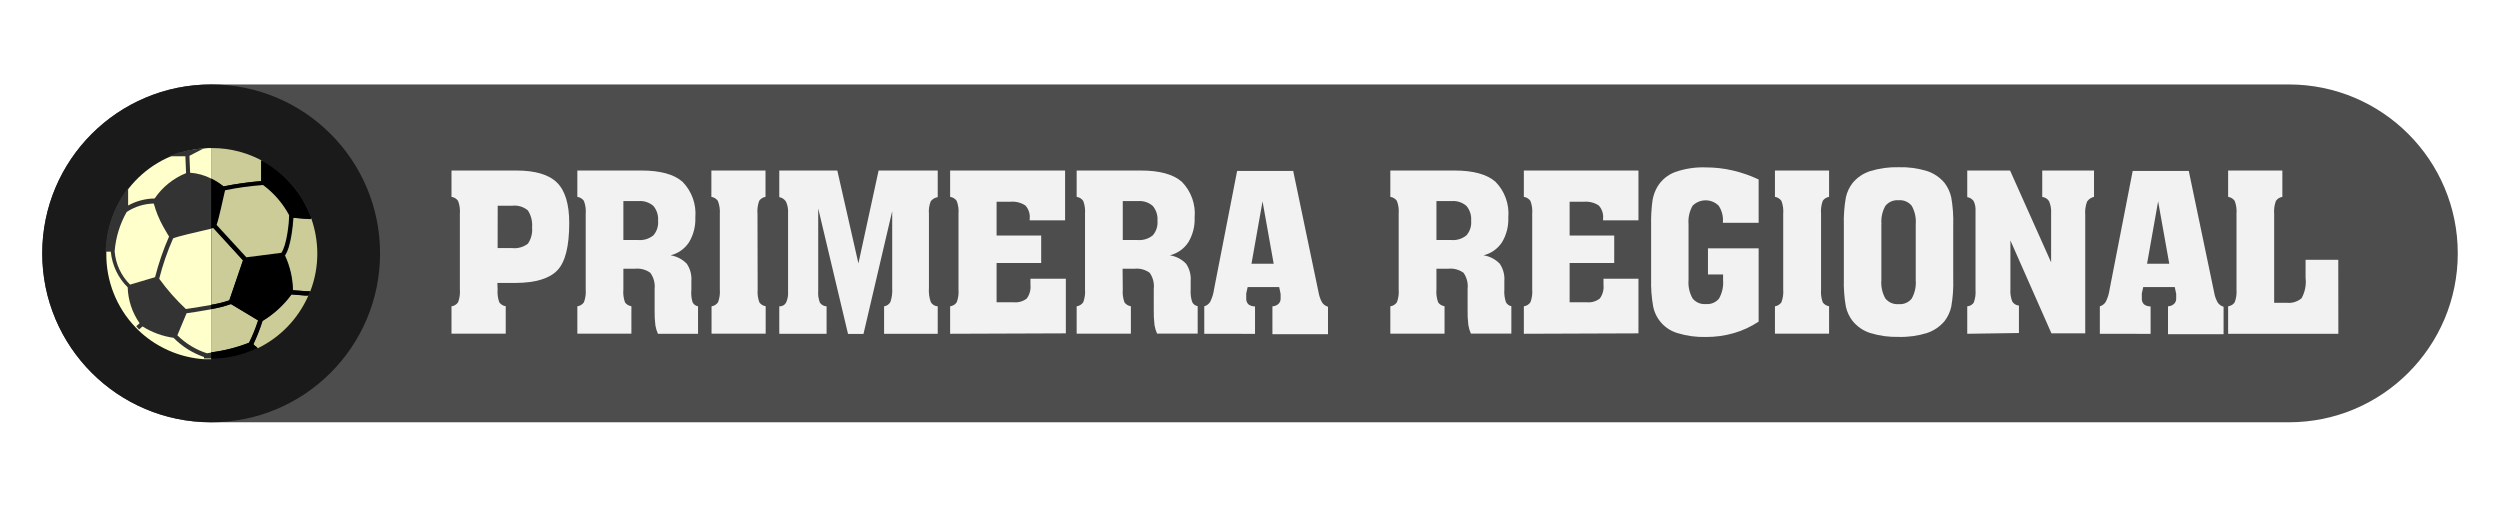
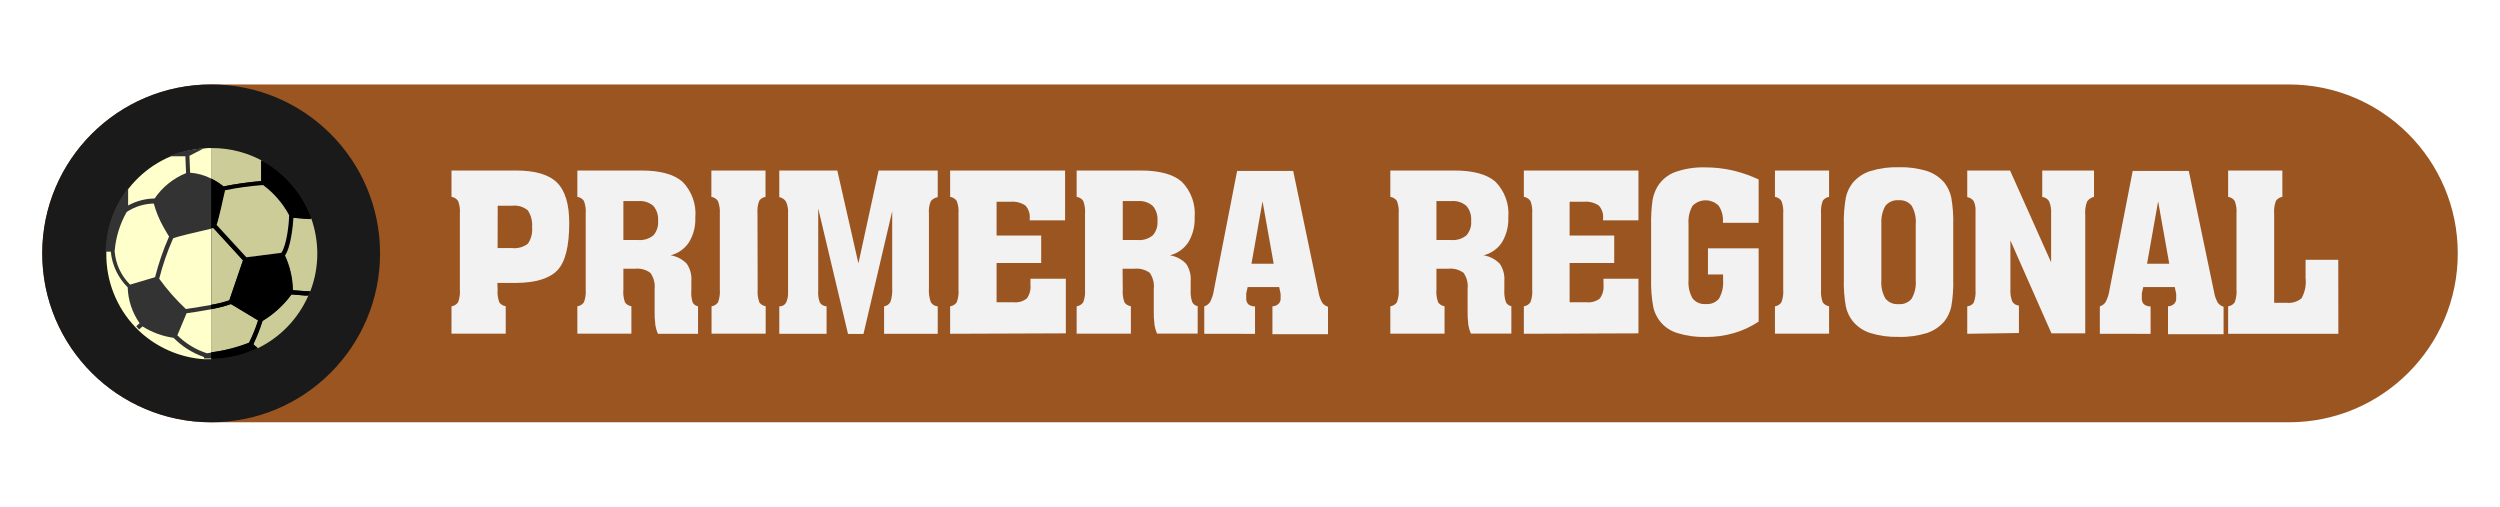
<svg xmlns="http://www.w3.org/2000/svg" id="Municipios_de_la_provincia_de_Santa_Cruz_de_Tenerife" data-name="Municipios de la provincia de Santa Cruz de Tenerife" viewBox="0 0 296.01 60">
  <defs>
-     <style>.cls-1{fill:#4d4d4d;}.cls-2{fill:#1a1a1a;}.cls-3{fill:#cc9;}.cls-4{fill:#ffc;}.cls-5{fill:#333;}.cls-6{fill:#f2f2f2;}</style>
+     <style>.cls-1{fill:#9b5521;}.cls-2{fill:#1a1a1a;}.cls-3{fill:#cc9;}.cls-4{fill:#ffc;}.cls-5{fill:#333;}.cls-6{fill:#f2f2f2;}</style>
  </defs>
  <rect class="cls-1" x="5" y="10" width="286.01" height="40" rx="20" ry="20" />
  <path class="cls-2" d="M25,10h0A20,20,0,0,1,45,30h0A20,20,0,0,1,25,50h0A20,20,0,0,1,5,30H5A20,20,0,0,1,25,10Z" />
  <path class="cls-3" d="M31.41,19.24l-.2-.11L30.93,19v2.44a39.1,39.1,0,0,0-4.46.63A7.94,7.94,0,0,0,25,21.15V17.53h.05A12.45,12.45,0,0,1,31.41,19.24Z" />
  <path class="cls-3" d="M28.79,30.81h0l-1.62,4.74h0a12.84,12.84,0,0,1-2.15.53V27l.25-.05h0Z" />
  <path class="cls-3" d="M30.59,37.95a18.4,18.4,0,0,1-1.07,2.64A18.6,18.6,0,0,1,25,41.72V36.59A14,14,0,0,0,27.37,36Z" />
  <path class="cls-4" d="M25,17.53v25q-.44,0-.87,0a12.46,12.46,0,0,1-7-2.77c-.25-.21-.5-.42-.73-.65l-.36-.36A12.43,12.43,0,0,1,12.59,30v-.13A12.45,12.45,0,0,1,24.22,17.57,5.39,5.39,0,0,1,25,17.53Z" />
  <path class="cls-3" d="M36.51,35a12.51,12.51,0,0,1-6,6.24l.05,0,0,0h0l-.15-.13L30.26,41h0L30,40.76A21.51,21.51,0,0,0,31.1,38a11.76,11.76,0,0,0,3.43-3.14l1.6.13h.38Z" />
  <path class="cls-3" d="M37.57,30a12.32,12.32,0,0,1-.83,4.49l-.36,0-1.68-.12a10.23,10.23,0,0,0-.95-4.12h0c.71-1,.94-3.6,1-4.46,1.23.11,1.68.15,1.86.15a.23.23,0,0,0,.15,0l.08-.07v-.05A12.61,12.61,0,0,1,37.57,30Z" />
  <path class="cls-5" d="M36.81,25.72a9.66,9.66,0,0,0-1.21-2.48,12.09,12.09,0,0,0-4.18-4,12.4,12.4,0,0,1,3.15,2.65,12.27,12.27,0,0,1,2.26,3.88Zm-.08,8.79h0c-.08.17-.15.34-.22.51h0l.2-.5ZM25,42.5v-.75l-.5.08A8.83,8.83,0,0,1,21,39.7l1.09-2.61c.51-.07,1.74-.25,2.92-.47V36.1c-.94.17-2,.34-3,.49h0A24.66,24.66,0,0,1,18.85,33a30.14,30.14,0,0,1,1.65-4.78C21,28,23.33,27.46,25,27.08V21.14a6.52,6.52,0,0,0-2.49-.69h0l-.08-2,1.62-.84.15-.08.07,0-1,.12a5.65,5.65,0,0,0-.67.11h-.13a7.85,7.85,0,0,0-1,.25h0l-.08,0h-.11l-.32.11L20,18.5h.22l.62,0,1.11,0,.08,2a8.19,8.19,0,0,0-3.72,3,6.69,6.69,0,0,0-3.14.83h0c0-.67,0-1.52,0-1.52v-.53l-.33.41a12.93,12.93,0,0,0-2.34,6.91v.2h.62a6.83,6.83,0,0,0,2,4.22,7.78,7.78,0,0,0,1.41,4.25h0l-.4.36h0l.34.38,0,0,.4-.36A9.4,9.4,0,0,0,20.55,40h0a9.29,9.29,0,0,0,3.6,2.27v0l0,.17h.95a11.73,11.73,0,0,0,5.22-1.16l.17-.09a12.37,12.37,0,0,1-5.41,1.23h0Zm-9.6-8.8a6.23,6.23,0,0,1-1.82-3.88v-.13A11.2,11.2,0,0,1,15,25.1v0a6,6,0,0,1,3.21-1,12,12,0,0,0,1.11,2.72c.22.41.44.75.58,1a2,2,0,0,1,.12.18,31,31,0,0,0-1.66,4.82Z" />
  <path d="M36.59,25.92a.23.23,0,0,0,.15,0l.08-.07v-.05a12.52,12.52,0,0,0-2.26-3.88,12.72,12.72,0,0,0-3.15-2.65,0,0,0,0,1,0,0l-.2-.11L30.92,19v2.44a39.1,39.1,0,0,0-4.46.63A7.94,7.94,0,0,0,25,21.14v5.91l.25-.05h0l3.51,3.83h0l-1.62,4.74h0a12.84,12.84,0,0,1-2.15.53v.51A14,14,0,0,0,27.33,36l3.22,1.93a18.4,18.4,0,0,1-1.07,2.64A18.6,18.6,0,0,1,25,41.72v.75H25a12.37,12.37,0,0,0,5.41-1.23h0l.05,0,0,0h0L30.31,41,30.22,41h0L30,40.75A21.51,21.51,0,0,0,31.06,38a11.76,11.76,0,0,0,3.43-3.14l1.6.13h.38c.08-.17.15-.34.21-.51l-.36,0-1.68-.12a10.23,10.23,0,0,0-.95-4.12h0c.71-1,.94-3.6,1-4.46C36,25.88,36.41,25.92,36.59,25.92Zm-2.36-.41c0,1-.3,3.59-.92,4.45l-4.14.53-3.52-3.83c.29-.8.79-3.22,1-4.1a34.66,34.66,0,0,1,4.5-.62,11,11,0,0,1,3.13,3.58Z" />
  <path class="cls-3" d="M34.23,25.48v0c0,1-.3,3.59-.92,4.45l-4.14.53-3.52-3.83c.29-.8.79-3.22,1-4.1a34.66,34.66,0,0,1,4.5-.62A10.7,10.7,0,0,1,34.23,25.48Z" />
  <path class="cls-6" d="M58.92,34.26a3.61,3.61,0,0,0,.2,1.54,1.13,1.13,0,0,0,.76.46v3.25H53.46V36.27a1.14,1.14,0,0,0,.78-.48,3.53,3.53,0,0,0,.21-1.53V25.32a3.53,3.53,0,0,0-.21-1.53,1.14,1.14,0,0,0-.78-.48V20.19h7.66q3.38,0,4.83,1.43t1.45,4.79Q67.4,30.53,66,32t-4.91,1.5h-2.2Zm0-4.89H60.6a2.6,2.6,0,0,0,1.91-.52A2.93,2.93,0,0,0,63,26.91a3.14,3.14,0,0,0-.5-2,2.46,2.46,0,0,0-1.87-.55h-1.7Z" />
  <path class="cls-6" d="M73.81,34.26A3.61,3.61,0,0,0,74,35.8a1.13,1.13,0,0,0,.76.46v3.25H68.36V36.27a1.14,1.14,0,0,0,.78-.48,3.53,3.53,0,0,0,.21-1.53V25.32a3.53,3.53,0,0,0-.21-1.53,1.14,1.14,0,0,0-.78-.48V20.19h7.59q3.34,0,4.86,1.33a5.37,5.37,0,0,1,1.52,4.24,5.26,5.26,0,0,1-.75,2.93,3.66,3.66,0,0,1-2.18,1.54,3.4,3.4,0,0,1,1.92,1,3.22,3.22,0,0,1,.54,2.06v1A3.89,3.89,0,0,0,82,35.78a.88.88,0,0,0,.65.49v3.25H77.9a4.06,4.06,0,0,1-.3-1,12.39,12.39,0,0,1-.09-1.82V34.21A2.77,2.77,0,0,0,77,32.3a2.62,2.62,0,0,0-1.83-.48H73.81Zm0-5.84h1.75a2.51,2.51,0,0,0,1.8-.55,2.31,2.31,0,0,0,.56-1.73,2.42,2.42,0,0,0-.56-1.76,2.36,2.36,0,0,0-1.75-.57h-1.8Z" />
  <path class="cls-6" d="M89.71,34.26a3.61,3.61,0,0,0,.2,1.54,1.12,1.12,0,0,0,.75.46v3.25H84.25V36.27a1.14,1.14,0,0,0,.77-.48,3.53,3.53,0,0,0,.21-1.53V25.32A3.53,3.53,0,0,0,85,23.79a1.14,1.14,0,0,0-.77-.48V20.19h6.41v3.12a1.11,1.11,0,0,0-.75.47,3.61,3.61,0,0,0-.2,1.54Z" />
  <path class="cls-6" d="M96.88,24.68v9.75a3.17,3.17,0,0,0,.2,1.41,1,1,0,0,0,.79.43v3.25h-5.6V36.27a.85.85,0,0,0,.79-.41,2.61,2.61,0,0,0,.25-1.3V25.25a2.89,2.89,0,0,0-.23-1.35,1.19,1.19,0,0,0-.81-.56V20.19h6.87l2.5,11,2.39-11h7v3.15a1.35,1.35,0,0,0-.82.48,3.17,3.17,0,0,0-.22,1.5v8.76a4.13,4.13,0,0,0,.22,1.69,1,1,0,0,0,.82.5v3.25h-6.35V36.27a1,1,0,0,0,.75-.52,4.29,4.29,0,0,0,.21-1.66V25l-3.4,14.54h-1.83Z" />
  <path class="cls-6" d="M112.5,39.52V36.27a1.14,1.14,0,0,0,.78-.48,3.53,3.53,0,0,0,.21-1.53V25.32a3.53,3.53,0,0,0-.21-1.53,1.14,1.14,0,0,0-.78-.48V20.19h13.61v5.9h-4.19v-.2a2,2,0,0,0-.51-1.56,2.78,2.78,0,0,0-1.8-.44H118v4h5.28v3.25H118v4.65h2a2.2,2.2,0,0,0,1.57-.44,2.34,2.34,0,0,0,.44-1.64V33h4.19v6.47Z" />
  <path class="cls-6" d="M132.94,34.26a3.61,3.61,0,0,0,.2,1.54,1.13,1.13,0,0,0,.76.46v3.25h-6.42V36.27a1.14,1.14,0,0,0,.78-.48,3.53,3.53,0,0,0,.21-1.53V25.32a3.53,3.53,0,0,0-.21-1.53,1.14,1.14,0,0,0-.78-.48V20.19h7.59q3.34,0,4.86,1.33a5.36,5.36,0,0,1,1.52,4.24,5.26,5.26,0,0,1-.75,2.93,3.67,3.67,0,0,1-2.18,1.54,3.4,3.4,0,0,1,1.92,1,3.22,3.22,0,0,1,.54,2.06v1a3.89,3.89,0,0,0,.18,1.47.88.88,0,0,0,.65.49v3.25H137a4.06,4.06,0,0,1-.3-1,12.39,12.39,0,0,1-.09-1.82V34.21a2.77,2.77,0,0,0-.48-1.91,2.62,2.62,0,0,0-1.83-.48h-1.38Zm0-5.84h1.75a2.51,2.51,0,0,0,1.8-.55,2.31,2.31,0,0,0,.56-1.73,2.42,2.42,0,0,0-.56-1.76,2.36,2.36,0,0,0-1.75-.57h-1.8Z" />
  <path class="cls-6" d="M142.59,39.52V36.27a1.23,1.23,0,0,0,.7-.53,4.8,4.8,0,0,0,.46-1.5l2.73-14h6.64l3,14.36a3.69,3.69,0,0,0,.43,1.23,1.27,1.27,0,0,0,.69.49v3.25h-6.58V36.27a1.15,1.15,0,0,0,.71-.28.83.83,0,0,0,.26-.63c0-.07,0-.15,0-.25s0-.2,0-.31l-.17-.81h-3.73l-.17.74c0,.14,0,.25,0,.34s0,.17,0,.25a.92.92,0,0,0,.25.71,1.23,1.23,0,0,0,.79.25v3.25Zm5.59-8.29h2.63l-1.32-7.39Z" />
  <path class="cls-6" d="M170.08,34.26a3.61,3.61,0,0,0,.2,1.54,1.13,1.13,0,0,0,.76.46v3.25h-6.42V36.27a1.14,1.14,0,0,0,.78-.48,3.53,3.53,0,0,0,.21-1.53V25.32a3.53,3.53,0,0,0-.21-1.53,1.14,1.14,0,0,0-.78-.48V20.19h7.59q3.34,0,4.86,1.33a5.37,5.37,0,0,1,1.52,4.24,5.26,5.26,0,0,1-.75,2.93,3.66,3.66,0,0,1-2.18,1.54,3.4,3.4,0,0,1,1.92,1,3.22,3.22,0,0,1,.54,2.06v1a3.89,3.89,0,0,0,.18,1.47.88.88,0,0,0,.65.49v3.25h-4.79a4.06,4.06,0,0,1-.3-1,12.39,12.39,0,0,1-.09-1.82V34.21a2.77,2.77,0,0,0-.48-1.91,2.62,2.62,0,0,0-1.83-.48h-1.38Zm0-5.84h1.75a2.51,2.51,0,0,0,1.8-.55,2.31,2.31,0,0,0,.56-1.73,2.42,2.42,0,0,0-.56-1.76,2.36,2.36,0,0,0-1.75-.57h-1.8Z" />
  <path class="cls-6" d="M180.43,39.52V36.27a1.14,1.14,0,0,0,.78-.48,3.53,3.53,0,0,0,.21-1.53V25.32a3.53,3.53,0,0,0-.21-1.53,1.14,1.14,0,0,0-.78-.48V20.19H194v5.9h-4.19v-.2a2,2,0,0,0-.51-1.56,2.78,2.78,0,0,0-1.8-.44h-1.65v4h5.28v3.25h-5.28v4.65h2a2.2,2.2,0,0,0,1.57-.44,2.34,2.34,0,0,0,.44-1.64V33H194v6.47Z" />
  <path class="cls-6" d="M195.5,26.69a18.5,18.5,0,0,1,.17-3,4.76,4.76,0,0,1,.58-1.59,4.15,4.15,0,0,1,2.09-1.73,10,10,0,0,1,3.66-.55,14.12,14.12,0,0,1,3.15.36,15.37,15.37,0,0,1,3.08,1.07v5.13H204v-.1a3.06,3.06,0,0,0-.5-1.92,2.18,2.18,0,0,0-3.09,0,3.76,3.76,0,0,0-.48,2.17v6.63a3.79,3.79,0,0,0,.48,2.18A1.82,1.82,0,0,0,202,36a1.78,1.78,0,0,0,1.54-.65,3.81,3.81,0,0,0,.48-2.19V32.5h-1.79V29.4h6v8.68a10.56,10.56,0,0,1-2.93,1.36,11.69,11.69,0,0,1-3.3.46,10.56,10.56,0,0,1-3.38-.46,4.13,4.13,0,0,1-2.88-3.16A16.06,16.06,0,0,1,195.5,33Z" />
  <path class="cls-6" d="M215.62,34.26a3.61,3.61,0,0,0,.2,1.54,1.12,1.12,0,0,0,.75.46v3.25h-6.41V36.27a1.14,1.14,0,0,0,.77-.48,3.53,3.53,0,0,0,.21-1.53V25.32a3.53,3.53,0,0,0-.21-1.53,1.14,1.14,0,0,0-.77-.48V20.19h6.41v3.12a1.11,1.11,0,0,0-.75.47,3.61,3.61,0,0,0-.2,1.54Z" />
  <path class="cls-6" d="M218.32,26.69a16.1,16.1,0,0,1,.24-3.33,4.33,4.33,0,0,1,.79-1.69,4.46,4.46,0,0,1,2.09-1.41,10.56,10.56,0,0,1,3.38-.46,10.4,10.4,0,0,1,3.34.45,4.53,4.53,0,0,1,2.09,1.42,4.35,4.35,0,0,1,.79,1.72,16.26,16.26,0,0,1,.23,3.29V33a16.24,16.24,0,0,1-.23,3.3,4.34,4.34,0,0,1-.79,1.71,4.58,4.58,0,0,1-2.09,1.42,10.28,10.28,0,0,1-3.34.46,10.56,10.56,0,0,1-3.38-.46A4.41,4.41,0,0,1,219.35,38a4.32,4.32,0,0,1-.79-1.68,16.08,16.08,0,0,1-.24-3.33Zm4.44-.15v6.63a3.79,3.79,0,0,0,.48,2.18,1.82,1.82,0,0,0,1.57.66,1.78,1.78,0,0,0,1.54-.65,3.81,3.81,0,0,0,.48-2.19V26.54a3.79,3.79,0,0,0-.48-2.18,1.78,1.78,0,0,0-1.54-.65,1.82,1.82,0,0,0-1.57.66A3.76,3.76,0,0,0,222.77,26.54Z" />
  <path class="cls-6" d="M232.93,39.52V36.27a1,1,0,0,0,.77-.44,3.55,3.55,0,0,0,.21-1.51V25a2.38,2.38,0,0,0-.22-1.19,1.16,1.16,0,0,0-.76-.47V20.19H238l4.86,10.87V25.27a3.14,3.14,0,0,0-.24-1.44,1.08,1.08,0,0,0-.81-.51V20.19h6.13v3.12a1.35,1.35,0,0,0-.82.55,3.68,3.68,0,0,0-.22,1.61v14h-4l-4.86-11v5.76a3.42,3.42,0,0,0,.22,1.47,1,1,0,0,0,.79.48v3.25Z" />
  <path class="cls-6" d="M248.63,39.52V36.27a1.23,1.23,0,0,0,.7-.53,4.8,4.8,0,0,0,.46-1.5l2.73-14h6.64l3,14.36a3.69,3.69,0,0,0,.43,1.23,1.27,1.27,0,0,0,.69.49v3.25h-6.58V36.27a1.15,1.15,0,0,0,.71-.28.83.83,0,0,0,.26-.63c0-.07,0-.15,0-.25s0-.2,0-.31l-.17-.81h-3.73l-.17.74c0,.14,0,.25,0,.34s0,.17,0,.25a.92.92,0,0,0,.25.71,1.23,1.23,0,0,0,.79.25v3.25Zm5.59-8.29h2.63l-1.32-7.39Z" />
  <path class="cls-6" d="M276.87,39.52H263.82V36.27a1.14,1.14,0,0,0,.78-.48,3.53,3.53,0,0,0,.21-1.53V25.32a3.53,3.53,0,0,0-.21-1.53,1.14,1.14,0,0,0-.78-.48V20.19h6.42v3.12a1.14,1.14,0,0,0-.76.47,3.53,3.53,0,0,0-.21,1.54V35.85h1.46a2.35,2.35,0,0,0,1.78-.53,4,4,0,0,0,.48-2.42V30.76h3.87Z" />
</svg>
